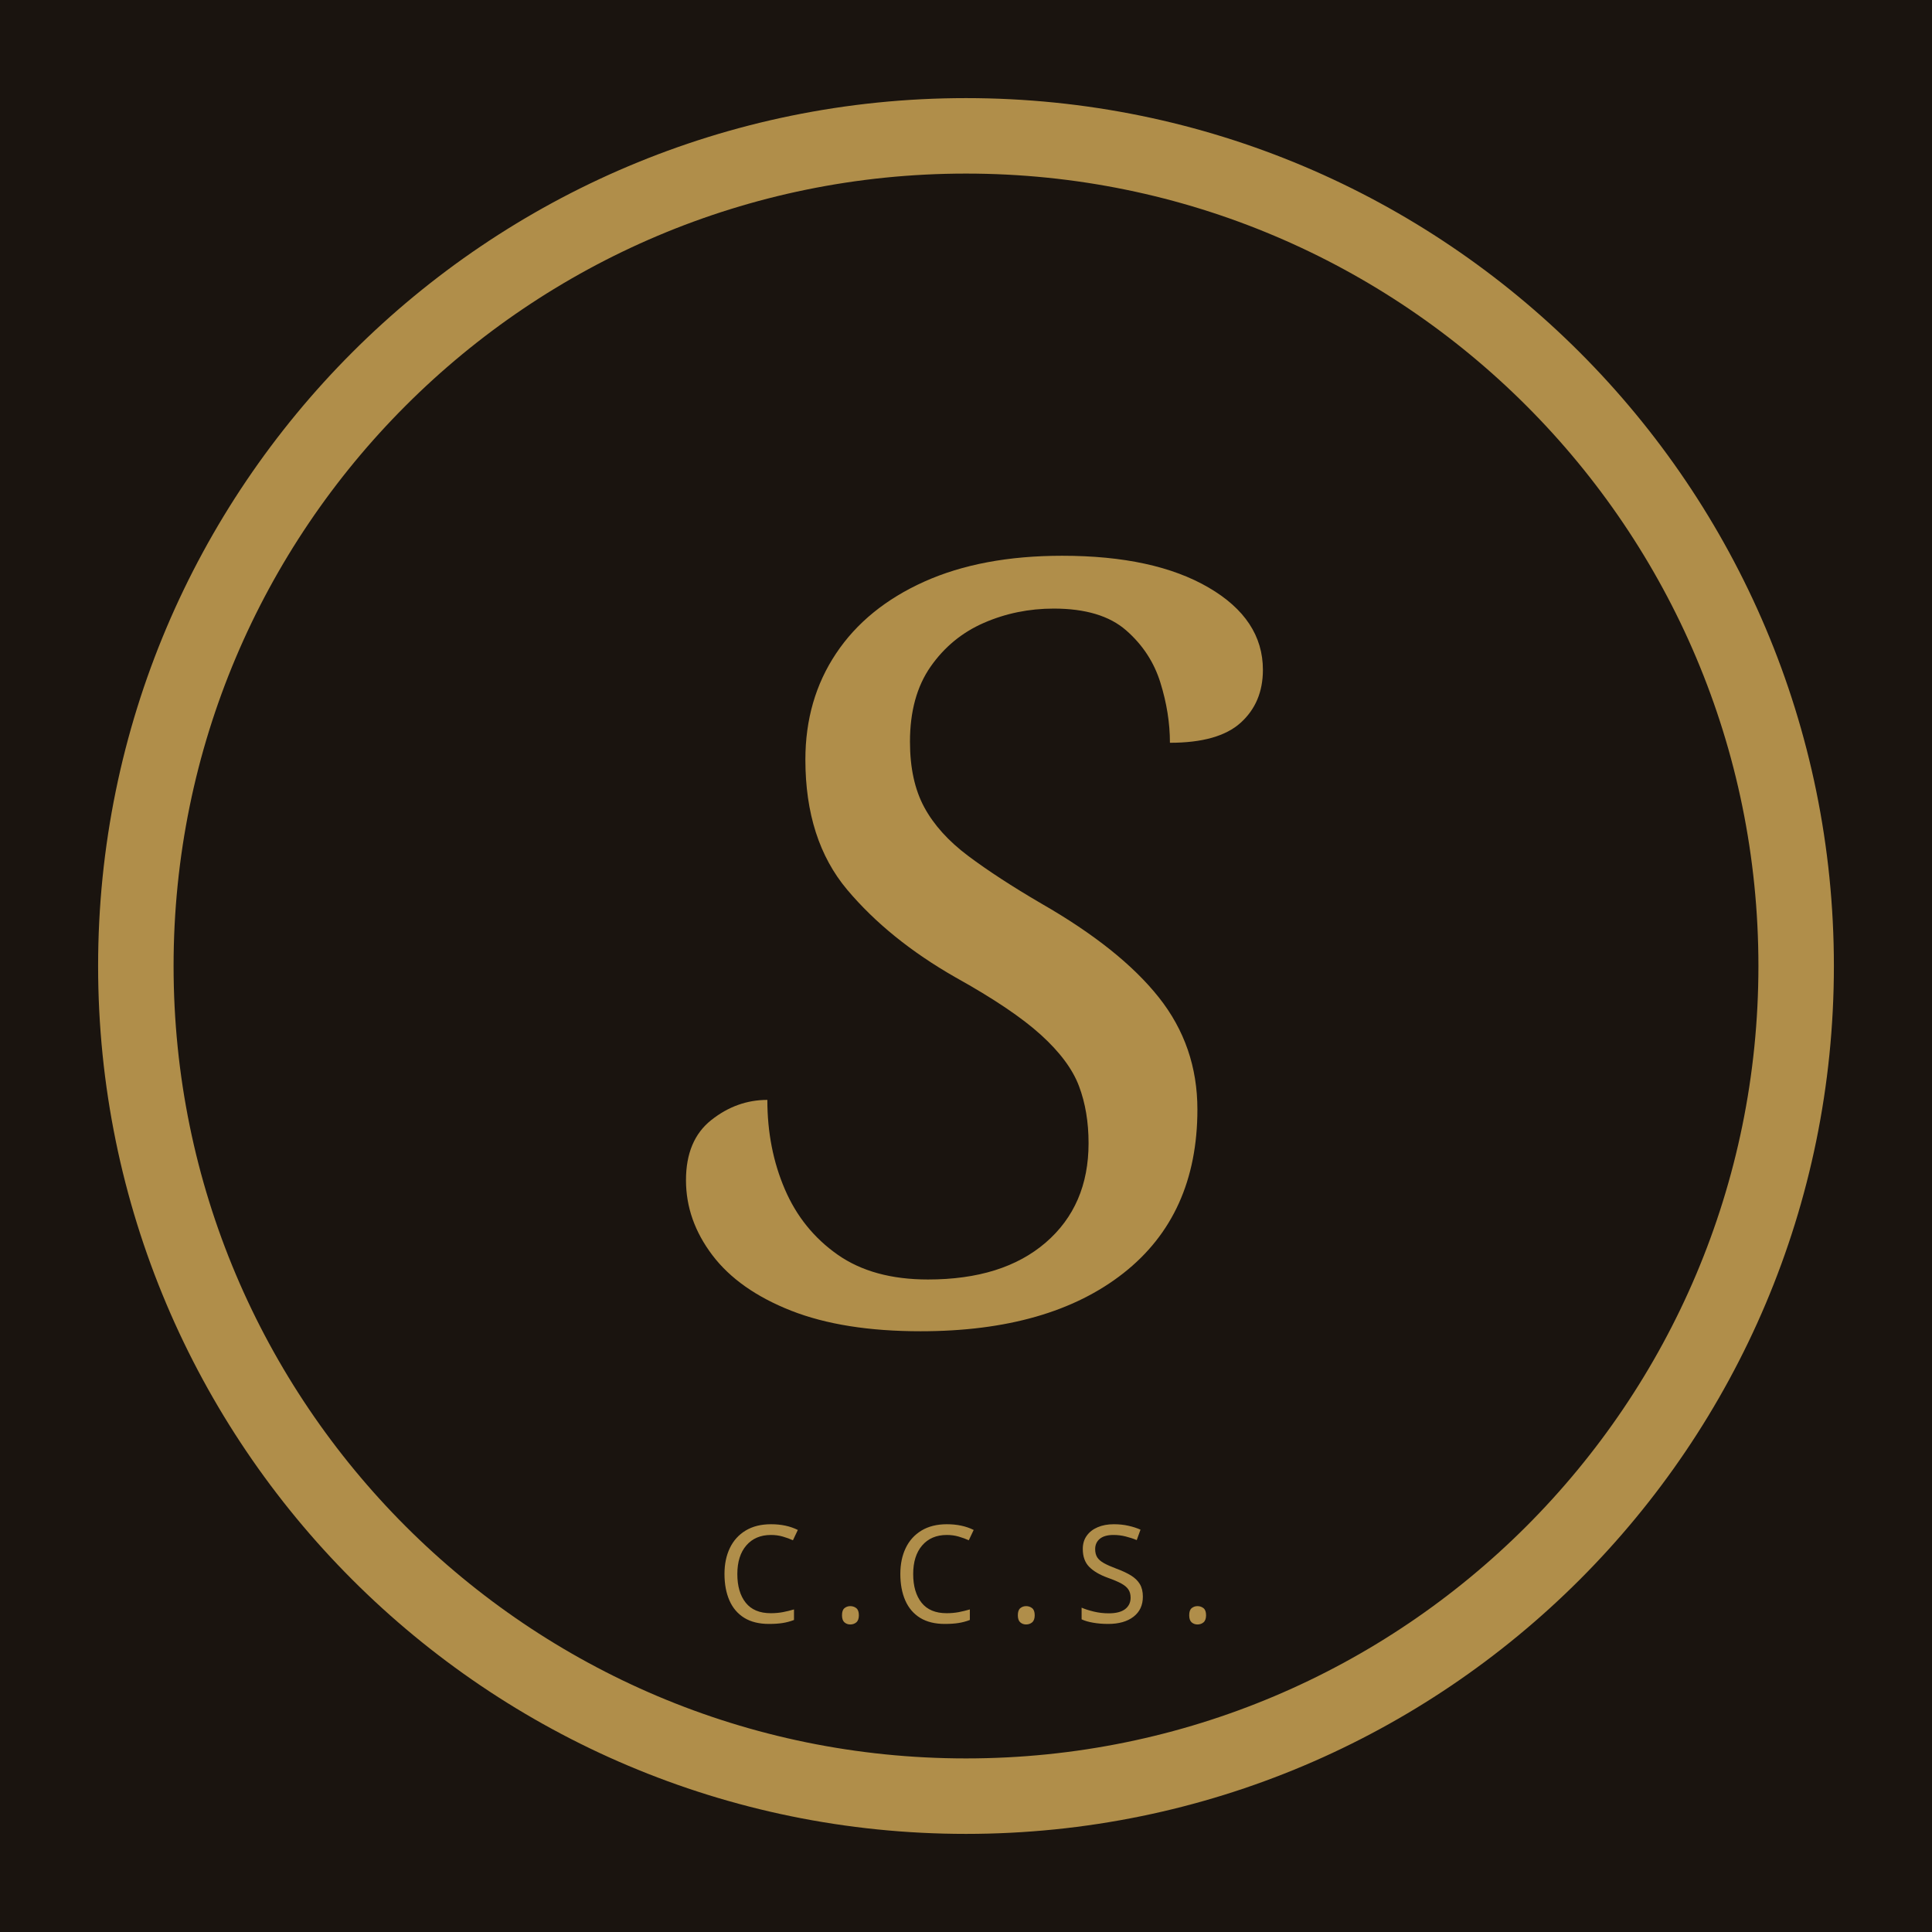
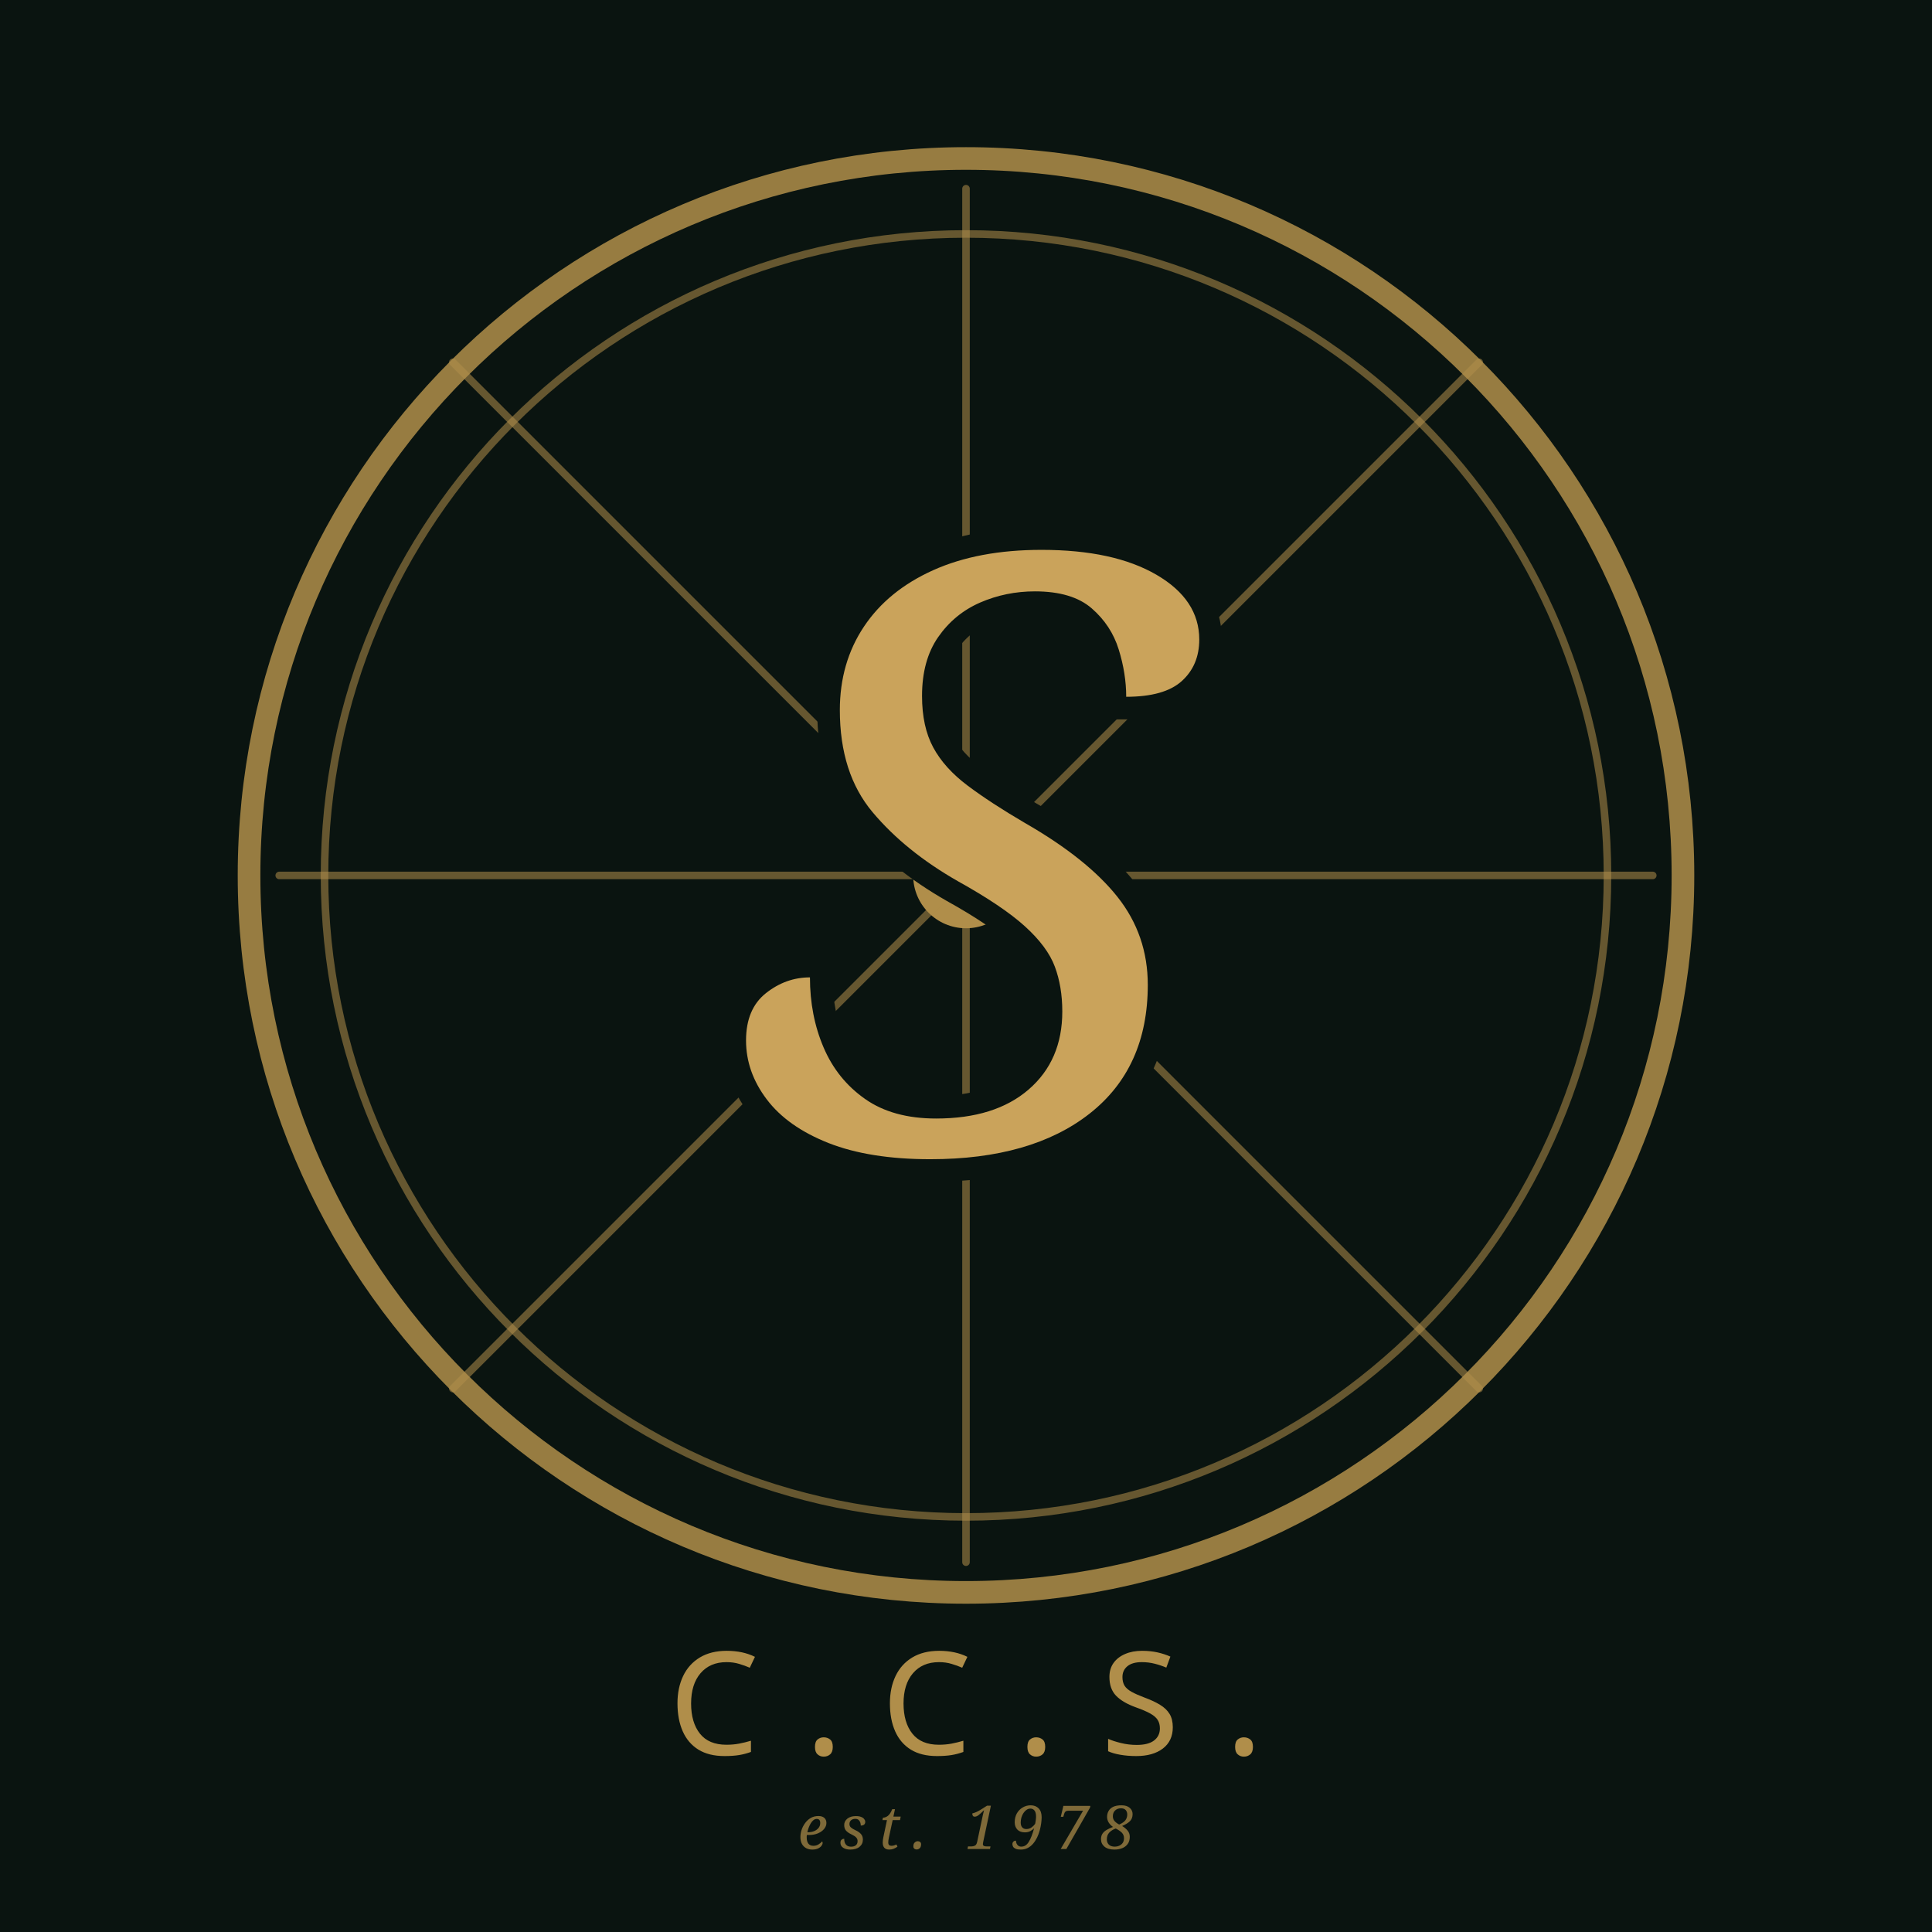
<svg xmlns="http://www.w3.org/2000/svg" viewBox="0 0 512 512">
-   <rect width="512" height="512" fill="#1A140F" />
-   <circle cx="256" cy="256" r="220" fill="none" stroke="#B08E4A" stroke-width="20" />
-   <text x="256" y="350" font-family="Playfair Display, Georgia, serif" font-style="italic" font-size="280" fill="#B08E4A" text-anchor="middle">S</text>
-   <text x="256" y="430" font-family="Archivo, sans-serif" font-size="36" letter-spacing="8" fill="#B08E4A" text-anchor="middle">C.C.S.</text>
+   <rect width="512" height="512" fill="#0A1410" />
+   <circle cx="256" cy="232" r="190" fill="none" stroke="#B08E4A" stroke-width="6" opacity="0.85" />
+   <circle cx="256" cy="232" r="170" fill="none" stroke="#B08E4A" stroke-width="2" opacity="0.55" />
+   <circle cx="256" cy="232" r="14" fill="#B08E4A" />
+   <circle cx="256" cy="232" r="5" fill="#0A1410" />
+   <g stroke="#B08E4A" stroke-width="2" opacity="0.55" stroke-linecap="round">
+     <line x1="256" y1="50" x2="256" y2="414" />
+     <line x1="74" y1="232" x2="438" y2="232" />
+     <line x1="120" y1="96" x2="392" y2="368" />
+     <line x1="392" y1="96" x2="120" y2="368" />
+   </g>
+   <text x="256" y="305" font-family="Playfair Display, Georgia, serif" font-style="italic" font-size="220" font-weight="500" fill="#CAA35B" text-anchor="middle" style="paint-order:stroke; stroke:#0A1410; stroke-width:12px;">S</text>
+   <text x="256" y="465" font-family="Archivo, sans-serif" font-size="38" letter-spacing="12" font-weight="500" fill="#B08E4A" text-anchor="middle">C.C.S.</text>
+   <text x="256" y="490" font-family="EB Garamond, Georgia, serif" font-style="italic" font-size="16" letter-spacing="3" fill="#B08E4A" text-anchor="middle" opacity="0.7">est. 1978</text>
</svg>
